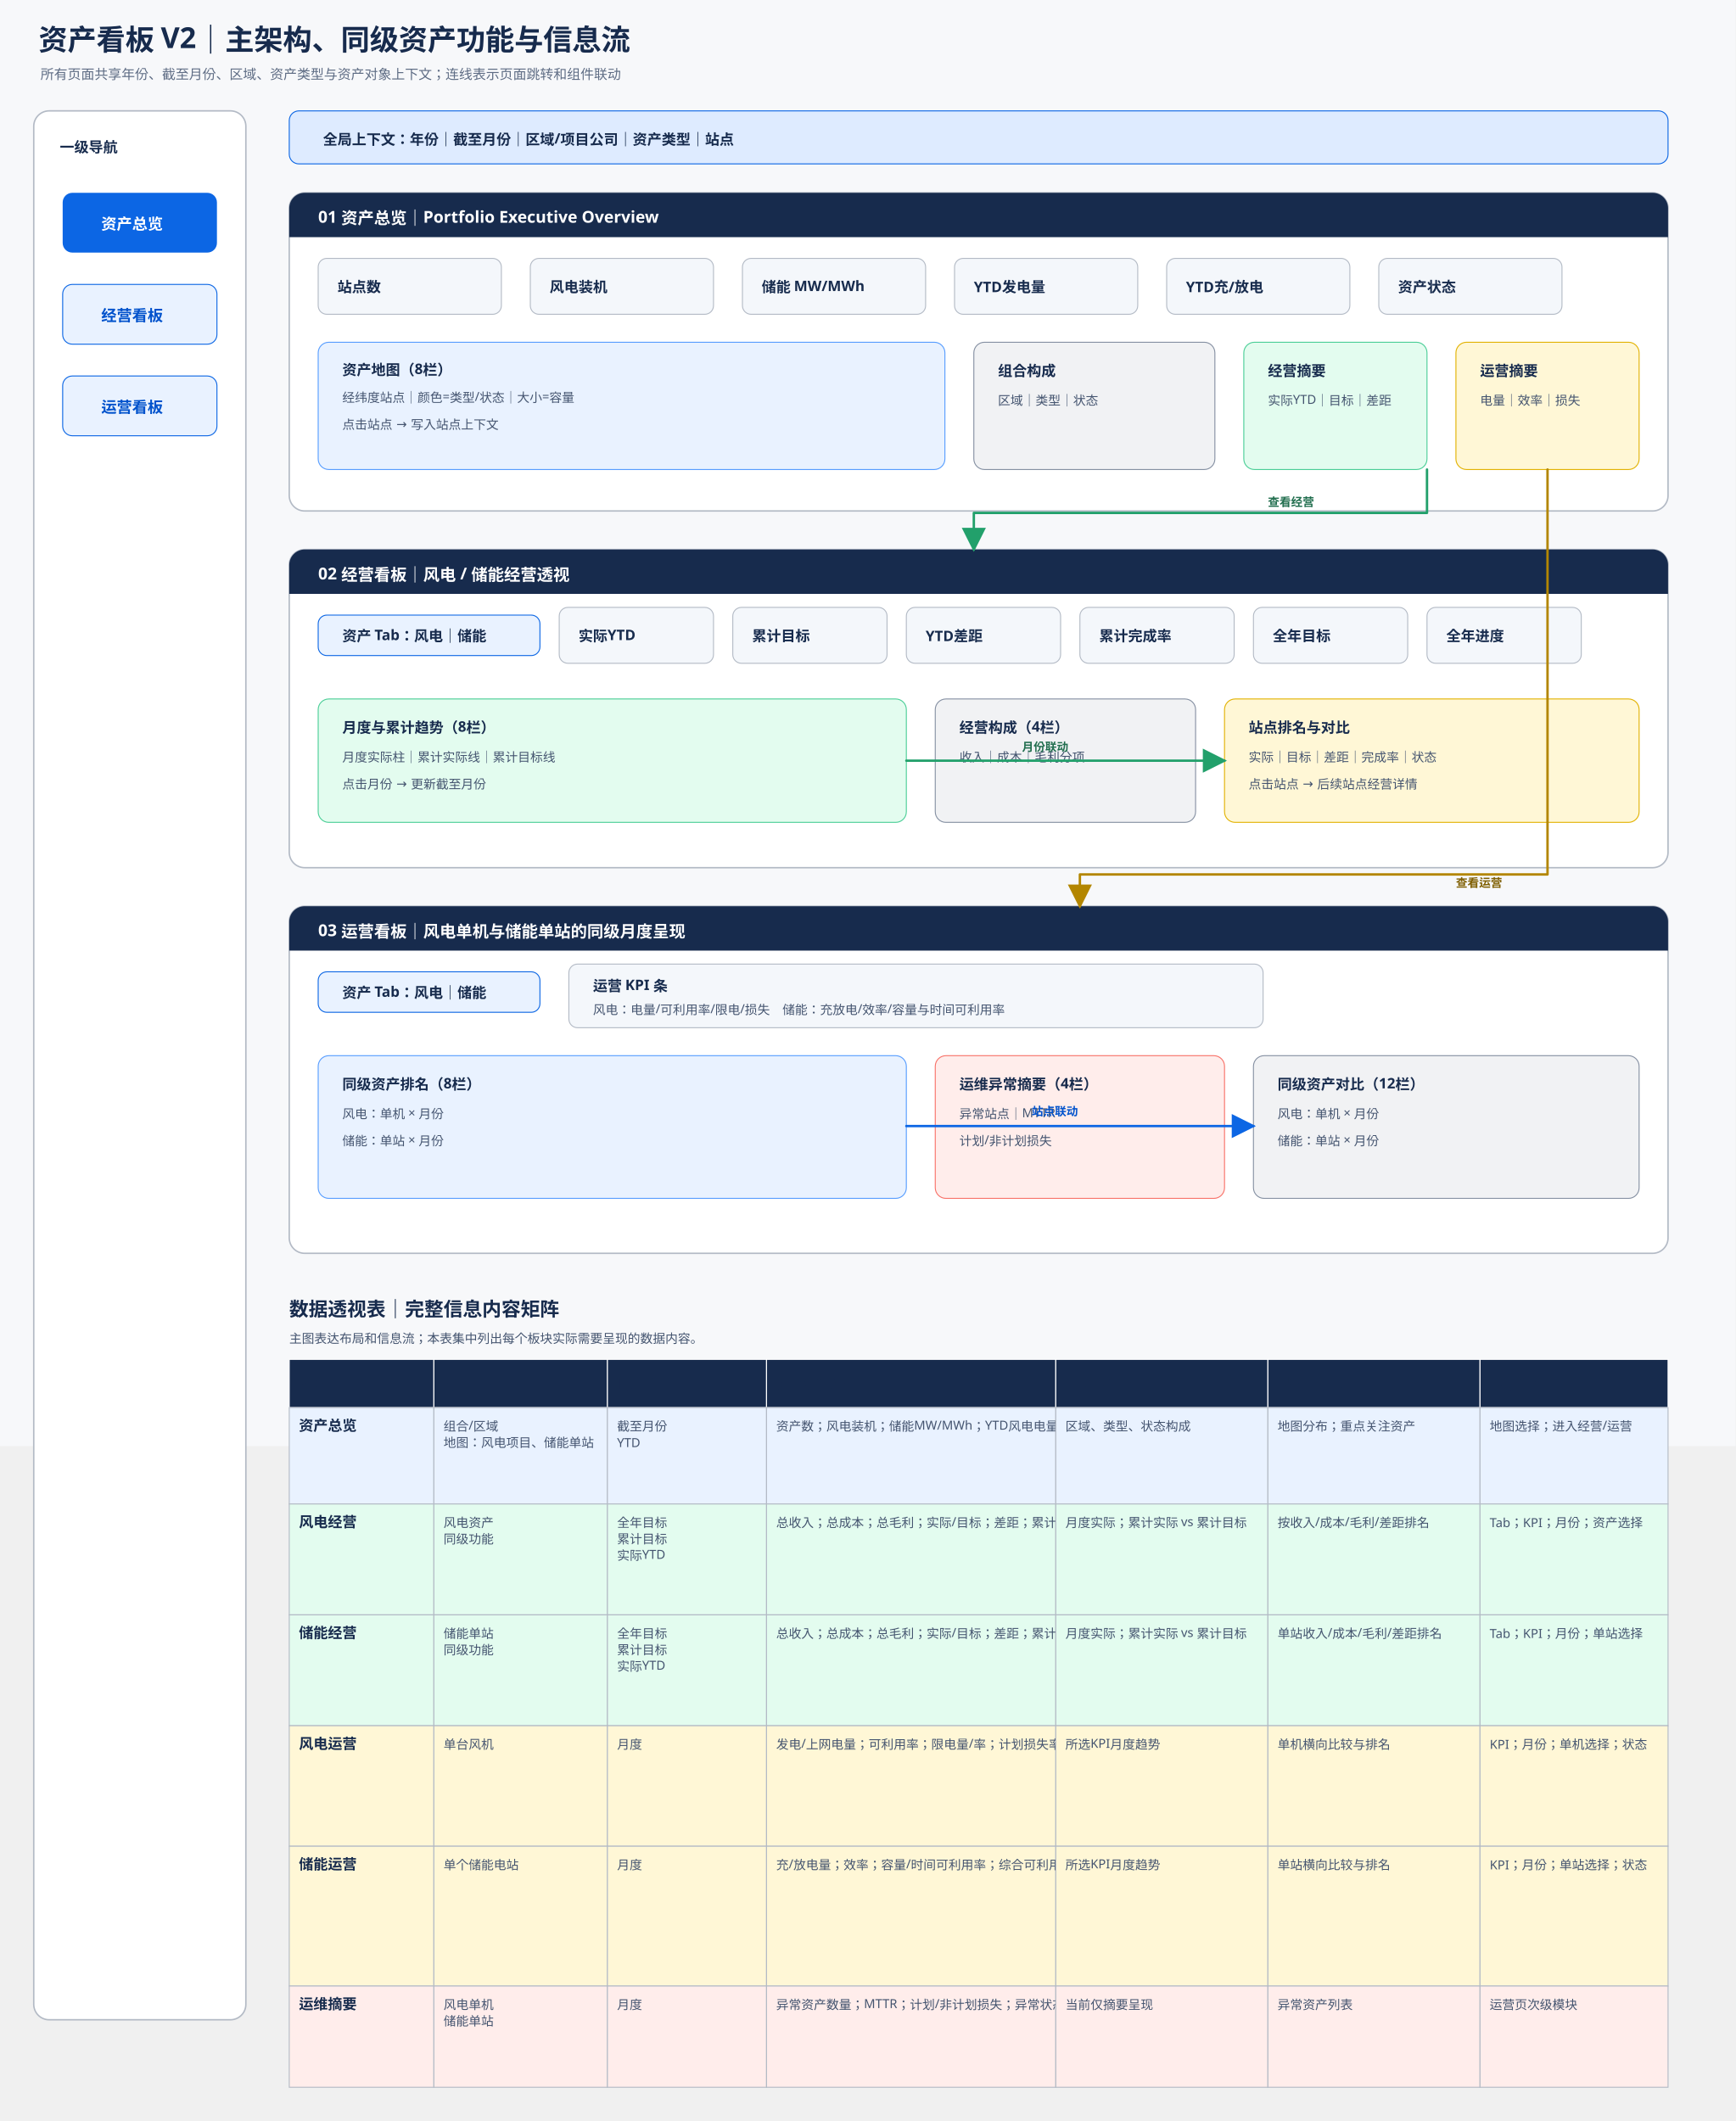
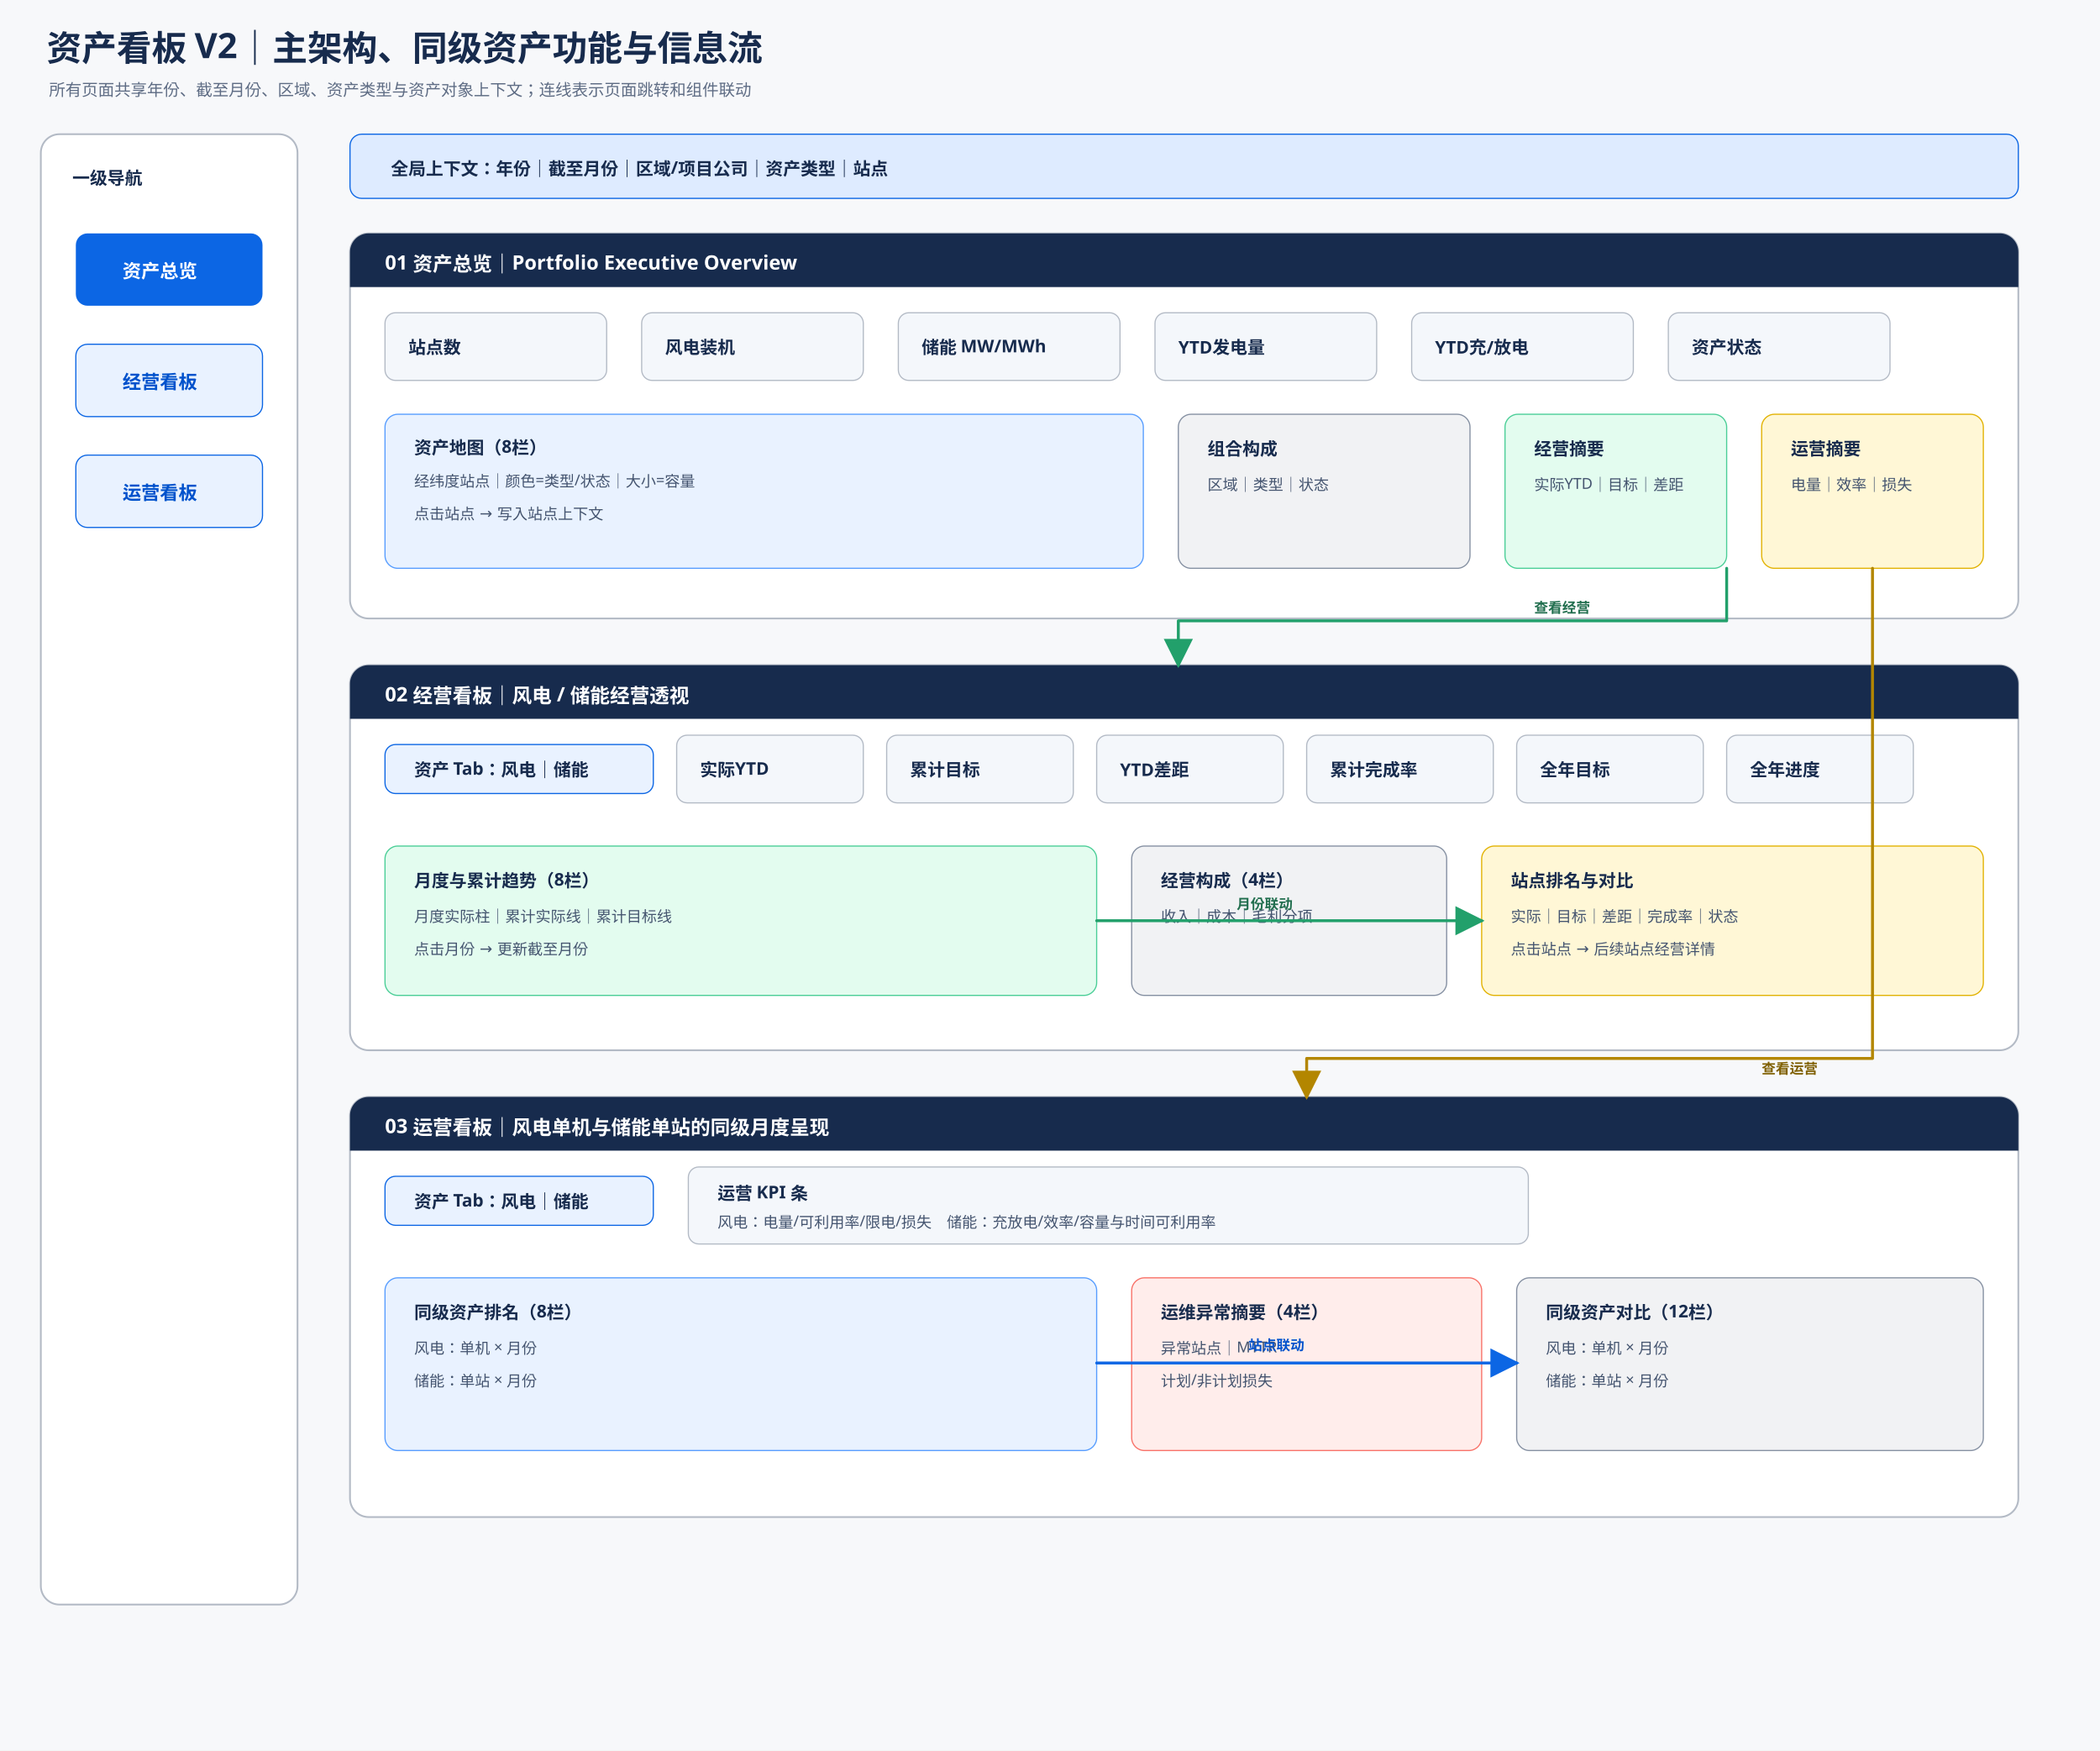
- <svg xmlns="http://www.w3.org/2000/svg" width="1800" height="2200" viewBox="0 0 1800 2200" role="img" aria-labelledby="title desc">
+ <svg xmlns="http://www.w3.org/2000/svg" width="1800" height="1500" viewBox="0 0 1800 1500" role="img" aria-labelledby="title desc">
  <defs>
    <marker id="ab" markerWidth="10" markerHeight="10" refX="9" refY="5" orient="auto">
      <path d="M0 0L10 5 0 10Z" fill="#0C66E4" />
    </marker>
    <marker id="ag" markerWidth="10" markerHeight="10" refX="9" refY="5" orient="auto">
      <path d="M0 0L10 5 0 10Z" fill="#22A06B" />
    </marker>
    <marker id="ay" markerWidth="10" markerHeight="10" refX="9" refY="5" orient="auto">
      <path d="M0 0L10 5 0 10Z" fill="#B38600" />
    </marker>
    <marker id="ar" markerWidth="10" markerHeight="10" refX="9" refY="5" orient="auto">
      <path d="M0 0L10 5 0 10Z" fill="#E2483D" />
    </marker>
    <style>
 .bg{fill:#F7F8FA}.p{fill:#fff;stroke:#B3BAC5;stroke-width:1.5}.h{fill:#172B4D}.t{font:700 30px "Noto Sans SC","Microsoft YaHei",sans-serif;fill:#172B4D}.st{font:14px "Noto Sans SC","Microsoft YaHei",sans-serif;fill:#5E6C84}
 .ph{font:700 17px "Noto Sans SC","Microsoft YaHei",sans-serif;fill:#fff}.bt{font:700 15px "Noto Sans SC","Microsoft YaHei",sans-serif;fill:#172B4D}.bs{font:13px "Noto Sans SC","Microsoft YaHei",sans-serif;fill:#44546F}.nv{font:700 16px "Noto Sans SC","Microsoft YaHei",sans-serif}
 .ln{fill:none;stroke-width:2.5;stroke-linecap:round;stroke-linejoin:round}.lab{font:700 12px "Noto Sans SC","Microsoft YaHei",sans-serif}
 </style>
  </defs>
  <rect class="bg" width="1800" height="1500" />
  <text class="t" x="40" y="52">资产看板 V2｜主架构、同级资产功能与信息流</text>
  <text class="st" x="42" y="82">所有页面共享年份、截至月份、区域、资产类型与资产对象上下文；连线表示页面跳转和组件联动</text>
  <g>
-     <rect class="p" x="35" y="115" width="220" height="1980" rx="16" />
+     <rect class="p" x="35" y="115" width="220" height="1260" rx="16" />
    <text class="bt" x="62" y="158">一级导航</text>
    <rect x="65" y="200" width="160" height="62" rx="10" fill="#0C66E4" />
    <text class="nv" x="105" y="238" fill="#fff">资产总览</text>
    <rect x="65" y="295" width="160" height="62" rx="10" fill="#E9F2FF" stroke="#0C66E4" />
    <text class="nv" x="105" y="333" fill="#0052CC">经营看板</text>
    <rect x="65" y="390" width="160" height="62" rx="10" fill="#E9F2FF" stroke="#0C66E4" />
    <text class="nv" x="105" y="428" fill="#0052CC">运营看板</text>
  </g>
  <rect x="300" y="115" width="1430" height="55" rx="10" fill="#DEEBFF" stroke="#0C66E4" />
  <text class="bt" x="335" y="150" fill="#0052CC">全局上下文：年份｜截至月份｜区域/项目公司｜资产类型｜站点</text>
  <g>
    <rect class="p" x="300" y="200" width="1430" height="330" rx="16" />
    <path class="h" d="M316 200h1398a16 16 0 0116 16v30H300v-30a16 16 0 0116-16z" />
    <text class="ph" x="330" y="231">01 资产总览｜Portfolio Executive Overview</text>
    <g>
      <rect x="330" y="268" width="190" height="58" rx="9" fill="#F4F7FB" stroke="#B3BAC5" />
      <text class="bt" x="350" y="303">站点数</text>
      <rect x="550" y="268" width="190" height="58" rx="9" fill="#F4F7FB" stroke="#B3BAC5" />
      <text class="bt" x="570" y="303">风电装机</text>
      <rect x="770" y="268" width="190" height="58" rx="9" fill="#F4F7FB" stroke="#B3BAC5" />
      <text class="bt" x="790" y="303">储能 MW/MWh</text>
      <rect x="990" y="268" width="190" height="58" rx="9" fill="#F4F7FB" stroke="#B3BAC5" />
      <text class="bt" x="1010" y="303">YTD发电量</text>
      <rect x="1210" y="268" width="190" height="58" rx="9" fill="#F4F7FB" stroke="#B3BAC5" />
      <text class="bt" x="1230" y="303">YTD充/放电</text>
      <rect x="1430" y="268" width="190" height="58" rx="9" fill="#F4F7FB" stroke="#B3BAC5" />
      <text class="bt" x="1450" y="303">资产状态</text>
    </g>
    <rect x="330" y="355" width="650" height="132" rx="11" fill="#E9F2FF" stroke="#579DFF" />
    <text class="bt" x="355" y="389">资产地图（8栏）</text>
    <text class="bs" x="355" y="417">经纬度站点｜颜色=类型/状态｜大小=容量</text>
    <text class="bs" x="355" y="445">点击站点 → 写入站点上下文</text>
    <rect x="1010" y="355" width="250" height="132" rx="11" fill="#F1F2F4" stroke="#8590A2" />
    <text class="bt" x="1035" y="390">组合构成</text>
    <text class="bs" x="1035" y="420">区域｜类型｜状态</text>
    <rect x="1290" y="355" width="190" height="132" rx="11" fill="#E3FCEF" stroke="#4BCE97" />
    <text class="bt" x="1315" y="390">经营摘要</text>
    <text class="bs" x="1315" y="420">实际YTD｜目标｜差距</text>
    <rect x="1510" y="355" width="190" height="132" rx="11" fill="#FFF7D6" stroke="#E2B203" />
    <text class="bt" x="1535" y="390">运营摘要</text>
    <text class="bs" x="1535" y="420">电量｜效率｜损失</text>
  </g>
  <g>
    <rect class="p" x="300" y="570" width="1430" height="330" rx="16" />
    <path class="h" d="M316 570h1398a16 16 0 0116 16v30H300v-30a16 16 0 0116-16z" />
    <text class="ph" x="330" y="601">02 经营看板｜风电 / 储能经营透视</text>
    <rect x="330" y="638" width="230" height="42" rx="9" fill="#E9F2FF" stroke="#0C66E4" />
    <text class="bt" x="355" y="665">资产 Tab：风电｜储能</text>
    <rect x="580" y="630" width="160" height="58" rx="9" fill="#F4F7FB" stroke="#B3BAC5" />
    <text class="bt" x="600" y="665">实际YTD</text>
    <rect x="760" y="630" width="160" height="58" rx="9" fill="#F4F7FB" stroke="#B3BAC5" />
    <text class="bt" x="780" y="665">累计目标</text>
    <rect x="940" y="630" width="160" height="58" rx="9" fill="#F4F7FB" stroke="#B3BAC5" />
    <text class="bt" x="960" y="665">YTD差距</text>
    <rect x="1120" y="630" width="160" height="58" rx="9" fill="#F4F7FB" stroke="#B3BAC5" />
    <text class="bt" x="1140" y="665">累计完成率</text>
    <rect x="1300" y="630" width="160" height="58" rx="9" fill="#F4F7FB" stroke="#B3BAC5" />
    <text class="bt" x="1320" y="665">全年目标</text>
    <rect x="1480" y="630" width="160" height="58" rx="9" fill="#F4F7FB" stroke="#B3BAC5" />
    <text class="bt" x="1500" y="665">全年进度</text>
    <rect x="330" y="725" width="610" height="128" rx="11" fill="#E3FCEF" stroke="#4BCE97" />
    <text class="bt" x="355" y="760">月度与累计趋势（8栏）</text>
    <text class="bs" x="355" y="790">月度实际柱｜累计实际线｜累计目标线</text>
    <text class="bs" x="355" y="818">点击月份 → 更新截至月份</text>
    <rect x="970" y="725" width="270" height="128" rx="11" fill="#F1F2F4" stroke="#8590A2" />
    <text class="bt" x="995" y="760">经营构成（4栏）</text>
    <text class="bs" x="995" y="790">收入｜成本｜毛利分项</text>
    <rect x="1270" y="725" width="430" height="128" rx="11" fill="#FFF7D6" stroke="#E2B203" />
    <text class="bt" x="1295" y="760">站点排名与对比</text>
    <text class="bs" x="1295" y="790">实际｜目标｜差距｜完成率｜状态</text>
    <text class="bs" x="1295" y="818">点击站点 → 后续站点经营详情</text>
  </g>
  <g>
    <rect class="p" x="300" y="940" width="1430" height="360" rx="16" />
    <path class="h" d="M316 940h1398a16 16 0 0116 16v30H300v-30a16 16 0 0116-16z" />
    <text class="ph" x="330" y="971">03 运营看板｜风电单机与储能单站的同级月度呈现</text>
    <rect x="330" y="1008" width="230" height="42" rx="9" fill="#E9F2FF" stroke="#0C66E4" />
    <text class="bt" x="355" y="1035">资产 Tab：风电｜储能</text>
    <rect x="590" y="1000" width="720" height="66" rx="9" fill="#F4F7FB" stroke="#B3BAC5" />
    <text class="bt" x="615" y="1028">运营 KPI 条</text>
    <text class="bs" x="615" y="1052">风电：电量/可利用率/限电/损失　储能：充放电/效率/容量与时间可利用率</text>
    <rect x="330" y="1095" width="610" height="148" rx="11" fill="#E9F2FF" stroke="#579DFF" />
    <text class="bt" x="355" y="1130">同级资产排名（8栏）</text>
    <text class="bs" x="355" y="1160">风电：单机 × 月份</text>
    <text class="bs" x="355" y="1188">储能：单站 × 月份</text>
    <rect x="970" y="1095" width="300" height="148" rx="11" fill="#FFEDEB" stroke="#F87168" />
    <text class="bt" x="995" y="1130">运维异常摘要（4栏）</text>
    <text class="bs" x="995" y="1160">异常站点｜MTTR</text>
    <text class="bs" x="995" y="1188">计划/非计划损失</text>
    <rect x="1300" y="1095" width="400" height="148" rx="11" fill="#F1F2F4" stroke="#8590A2" />
    <text class="bt" x="1325" y="1130">同级资产对比（12栏）</text>
    <text class="bs" x="1325" y="1160">风电：单机 × 月份</text>
    <text class="bs" x="1325" y="1188">储能：单站 × 月份</text>
  </g>
  <path class="ln" d="M1480 487v45H1010v38" stroke="#22A06B" marker-end="url(#ag)" />
  <text class="lab" x="1315" y="525" fill="#216E4E">查看经营</text>
  <path class="ln" d="M1605 487v420H1120v33" stroke="#B38600" marker-end="url(#ay)" />
  <text class="lab" x="1510" y="920" fill="#7F5F01">查看运营</text>
  <path class="ln" d="M940 789h330" stroke="#22A06B" marker-end="url(#ag)" />
  <text class="lab" x="1060" y="779" fill="#216E4E">月份联动</text>
  <path class="ln" d="M940 1168h360" stroke="#0C66E4" marker-end="url(#ab)" />
  <text class="lab" x="1070" y="1157" fill="#0052CC">站点联动</text>
-   <text class="bt" x="300" y="1365" style="font-size:20px">数据透视表｜完整信息内容矩阵</text>
-   <text class="bs" x="300" y="1393">主图表达布局和信息流；本表集中列出每个板块实际需要呈现的数据内容。</text>
-   <rect x="300" y="1410" width="150" height="50" fill="#172B4D" stroke="#FFFFFF" />
-   <text class="bt" x="312" y="1441" fill="#FFFFFF">板块</text>
-   <rect x="450" y="1410" width="180" height="50" fill="#172B4D" stroke="#FFFFFF" />
-   <text class="bt" x="462" y="1441" fill="#FFFFFF">分析对象</text>
-   <rect x="630" y="1410" width="165" height="50" fill="#172B4D" stroke="#FFFFFF" />
-   <text class="bt" x="642" y="1441" fill="#FFFFFF">时间/目标</text>
-   <rect x="795" y="1410" width="300" height="50" fill="#172B4D" stroke="#FFFFFF" />
-   <text class="bt" x="807" y="1441" fill="#FFFFFF">完整指标内容</text>
-   <rect x="1095" y="1410" width="220" height="50" fill="#172B4D" stroke="#FFFFFF" />
-   <text class="bt" x="1107" y="1441" fill="#FFFFFF">月度/趋势</text>
-   <rect x="1315" y="1410" width="220" height="50" fill="#172B4D" stroke="#FFFFFF" />
-   <text class="bt" x="1327" y="1441" fill="#FFFFFF">排名/对比</text>
-   <rect x="1535" y="1410" width="195" height="50" fill="#172B4D" stroke="#FFFFFF" />
-   <text class="bt" x="1547" y="1441" fill="#FFFFFF">状态/交互</text>
-   <rect x="300" y="1460" width="150" height="100" fill="#E9F2FF" stroke="#B3BAC5" />
-   <text class="bt" x="310" y="1484">
-     <tspan x="310" dy="0">资产总览</tspan>
-   </text>
-   <rect x="450" y="1460" width="180" height="100" fill="#E9F2FF" stroke="#B3BAC5" />
-   <text class="bs" x="460" y="1484">
-     <tspan x="460" dy="0">组合/区域</tspan>
-     <tspan x="460" dy="17">地图：风电项目、储能单站</tspan>
-   </text>
-   <rect x="630" y="1460" width="165" height="100" fill="#E9F2FF" stroke="#B3BAC5" />
-   <text class="bs" x="640" y="1484">
-     <tspan x="640" dy="0">截至月份</tspan>
-     <tspan x="640" dy="17">YTD</tspan>
-   </text>
-   <rect x="795" y="1460" width="300" height="100" fill="#E9F2FF" stroke="#B3BAC5" />
-   <text class="bs" x="805" y="1484">
-     <tspan x="805" dy="0">资产数；风电装机；储能MW/MWh；YTD风电电量；YTD充/放电量；资产状态</tspan>
-   </text>
-   <rect x="1095" y="1460" width="220" height="100" fill="#E9F2FF" stroke="#B3BAC5" />
-   <text class="bs" x="1105" y="1484">
-     <tspan x="1105" dy="0">区域、类型、状态构成</tspan>
-   </text>
-   <rect x="1315" y="1460" width="220" height="100" fill="#E9F2FF" stroke="#B3BAC5" />
-   <text class="bs" x="1325" y="1484">
-     <tspan x="1325" dy="0">地图分布；重点关注资产</tspan>
-   </text>
-   <rect x="1535" y="1460" width="195" height="100" fill="#E9F2FF" stroke="#B3BAC5" />
-   <text class="bs" x="1545" y="1484">
-     <tspan x="1545" dy="0">地图选择；进入经营/运营</tspan>
-   </text>
-   <rect x="300" y="1560" width="150" height="115" fill="#E3FCEF" stroke="#B3BAC5" />
-   <text class="bt" x="310" y="1584">
-     <tspan x="310" dy="0">风电经营</tspan>
-   </text>
-   <rect x="450" y="1560" width="180" height="115" fill="#E3FCEF" stroke="#B3BAC5" />
-   <text class="bs" x="460" y="1584">
-     <tspan x="460" dy="0">风电资产</tspan>
-     <tspan x="460" dy="17">同级功能</tspan>
-   </text>
-   <rect x="630" y="1560" width="165" height="115" fill="#E3FCEF" stroke="#B3BAC5" />
-   <text class="bs" x="640" y="1584">
-     <tspan x="640" dy="0">全年目标</tspan>
-     <tspan x="640" dy="17">累计目标</tspan>
-     <tspan x="640" dy="17">实际YTD</tspan>
-   </text>
-   <rect x="795" y="1560" width="300" height="115" fill="#E3FCEF" stroke="#B3BAC5" />
-   <text class="bs" x="805" y="1584">
-     <tspan x="805" dy="0">总收入；总成本；总毛利；实际/目标；差距；累计完成率；全年进度</tspan>
-   </text>
-   <rect x="1095" y="1560" width="220" height="115" fill="#E3FCEF" stroke="#B3BAC5" />
-   <text class="bs" x="1105" y="1584">
-     <tspan x="1105" dy="0">月度实际；累计实际 vs 累计目标</tspan>
-   </text>
-   <rect x="1315" y="1560" width="220" height="115" fill="#E3FCEF" stroke="#B3BAC5" />
-   <text class="bs" x="1325" y="1584">
-     <tspan x="1325" dy="0">按收入/成本/毛利/差距排名</tspan>
-   </text>
-   <rect x="1535" y="1560" width="195" height="115" fill="#E3FCEF" stroke="#B3BAC5" />
-   <text class="bs" x="1545" y="1584">
-     <tspan x="1545" dy="0">Tab；KPI；月份；资产选择</tspan>
-   </text>
-   <rect x="300" y="1675" width="150" height="115" fill="#E3FCEF" stroke="#B3BAC5" />
-   <text class="bt" x="310" y="1699">
-     <tspan x="310" dy="0">储能经营</tspan>
-   </text>
-   <rect x="450" y="1675" width="180" height="115" fill="#E3FCEF" stroke="#B3BAC5" />
-   <text class="bs" x="460" y="1699">
-     <tspan x="460" dy="0">储能单站</tspan>
-     <tspan x="460" dy="17">同级功能</tspan>
-   </text>
-   <rect x="630" y="1675" width="165" height="115" fill="#E3FCEF" stroke="#B3BAC5" />
-   <text class="bs" x="640" y="1699">
-     <tspan x="640" dy="0">全年目标</tspan>
-     <tspan x="640" dy="17">累计目标</tspan>
-     <tspan x="640" dy="17">实际YTD</tspan>
-   </text>
-   <rect x="795" y="1675" width="300" height="115" fill="#E3FCEF" stroke="#B3BAC5" />
-   <text class="bs" x="805" y="1699">
-     <tspan x="805" dy="0">总收入；总成本；总毛利；实际/目标；差距；累计完成率；全年进度</tspan>
-   </text>
-   <rect x="1095" y="1675" width="220" height="115" fill="#E3FCEF" stroke="#B3BAC5" />
-   <text class="bs" x="1105" y="1699">
-     <tspan x="1105" dy="0">月度实际；累计实际 vs 累计目标</tspan>
-   </text>
-   <rect x="1315" y="1675" width="220" height="115" fill="#E3FCEF" stroke="#B3BAC5" />
-   <text class="bs" x="1325" y="1699">
-     <tspan x="1325" dy="0">单站收入/成本/毛利/差距排名</tspan>
-   </text>
-   <rect x="1535" y="1675" width="195" height="115" fill="#E3FCEF" stroke="#B3BAC5" />
-   <text class="bs" x="1545" y="1699">
-     <tspan x="1545" dy="0">Tab；KPI；月份；单站选择</tspan>
-   </text>
-   <rect x="300" y="1790" width="150" height="125" fill="#FFF7D6" stroke="#B3BAC5" />
-   <text class="bt" x="310" y="1814">
-     <tspan x="310" dy="0">风电运营</tspan>
-   </text>
-   <rect x="450" y="1790" width="180" height="125" fill="#FFF7D6" stroke="#B3BAC5" />
-   <text class="bs" x="460" y="1814">
-     <tspan x="460" dy="0">单台风机</tspan>
-   </text>
-   <rect x="630" y="1790" width="165" height="125" fill="#FFF7D6" stroke="#B3BAC5" />
-   <text class="bs" x="640" y="1814">
-     <tspan x="640" dy="0">月度</tspan>
-   </text>
-   <rect x="795" y="1790" width="300" height="125" fill="#FFF7D6" stroke="#B3BAC5" />
-   <text class="bs" x="805" y="1814">
-     <tspan x="805" dy="0">发电/上网电量；可利用率；限电量/率；计划损失率；非计划损失率；MTTR</tspan>
-   </text>
-   <rect x="1095" y="1790" width="220" height="125" fill="#FFF7D6" stroke="#B3BAC5" />
-   <text class="bs" x="1105" y="1814">
-     <tspan x="1105" dy="0">所选KPI月度趋势</tspan>
-   </text>
-   <rect x="1315" y="1790" width="220" height="125" fill="#FFF7D6" stroke="#B3BAC5" />
-   <text class="bs" x="1325" y="1814">
-     <tspan x="1325" dy="0">单机横向比较与排名</tspan>
-   </text>
-   <rect x="1535" y="1790" width="195" height="125" fill="#FFF7D6" stroke="#B3BAC5" />
-   <text class="bs" x="1545" y="1814">
-     <tspan x="1545" dy="0">KPI；月份；单机选择；状态</tspan>
-   </text>
-   <rect x="300" y="1915" width="150" height="145" fill="#FFF7D6" stroke="#B3BAC5" />
-   <text class="bt" x="310" y="1939">
-     <tspan x="310" dy="0">储能运营</tspan>
-   </text>
-   <rect x="450" y="1915" width="180" height="145" fill="#FFF7D6" stroke="#B3BAC5" />
-   <text class="bs" x="460" y="1939">
-     <tspan x="460" dy="0">单个储能电站</tspan>
-   </text>
-   <rect x="630" y="1915" width="165" height="145" fill="#FFF7D6" stroke="#B3BAC5" />
-   <text class="bs" x="640" y="1939">
-     <tspan x="640" dy="0">月度</tspan>
-   </text>
-   <rect x="795" y="1915" width="300" height="145" fill="#FFF7D6" stroke="#B3BAC5" />
-   <text class="bs" x="805" y="1939">
-     <tspan x="805" dy="0">充/放电量；效率；容量/时间可利用率；综合可利用率；循环次数；MTTR；非计划损失时长</tspan>
-   </text>
-   <rect x="1095" y="1915" width="220" height="145" fill="#FFF7D6" stroke="#B3BAC5" />
-   <text class="bs" x="1105" y="1939">
-     <tspan x="1105" dy="0">所选KPI月度趋势</tspan>
-   </text>
-   <rect x="1315" y="1915" width="220" height="145" fill="#FFF7D6" stroke="#B3BAC5" />
-   <text class="bs" x="1325" y="1939">
-     <tspan x="1325" dy="0">单站横向比较与排名</tspan>
-   </text>
-   <rect x="1535" y="1915" width="195" height="145" fill="#FFF7D6" stroke="#B3BAC5" />
-   <text class="bs" x="1545" y="1939">
-     <tspan x="1545" dy="0">KPI；月份；单站选择；状态</tspan>
-   </text>
-   <rect x="300" y="2060" width="150" height="105" fill="#FFEDEB" stroke="#B3BAC5" />
-   <text class="bt" x="310" y="2084">
-     <tspan x="310" dy="0">运维摘要</tspan>
-   </text>
-   <rect x="450" y="2060" width="180" height="105" fill="#FFEDEB" stroke="#B3BAC5" />
-   <text class="bs" x="460" y="2084">
-     <tspan x="460" dy="0">风电单机</tspan>
-     <tspan x="460" dy="17">储能单站</tspan>
-   </text>
-   <rect x="630" y="2060" width="165" height="105" fill="#FFEDEB" stroke="#B3BAC5" />
-   <text class="bs" x="640" y="2084">
-     <tspan x="640" dy="0">月度</tspan>
-   </text>
-   <rect x="795" y="2060" width="300" height="105" fill="#FFEDEB" stroke="#B3BAC5" />
-   <text class="bs" x="805" y="2084">
-     <tspan x="805" dy="0">异常资产数量；MTTR；计划/非计划损失；异常状态</tspan>
-   </text>
-   <rect x="1095" y="2060" width="220" height="105" fill="#FFEDEB" stroke="#B3BAC5" />
-   <text class="bs" x="1105" y="2084">
-     <tspan x="1105" dy="0">当前仅摘要呈现</tspan>
-   </text>
-   <rect x="1315" y="2060" width="220" height="105" fill="#FFEDEB" stroke="#B3BAC5" />
-   <text class="bs" x="1325" y="2084">
-     <tspan x="1325" dy="0">异常资产列表</tspan>
-   </text>
-   <rect x="1535" y="2060" width="195" height="105" fill="#FFEDEB" stroke="#B3BAC5" />
-   <text class="bs" x="1545" y="2084">
-     <tspan x="1545" dy="0">运营页次级模块</tspan>
-   </text>
</svg>
